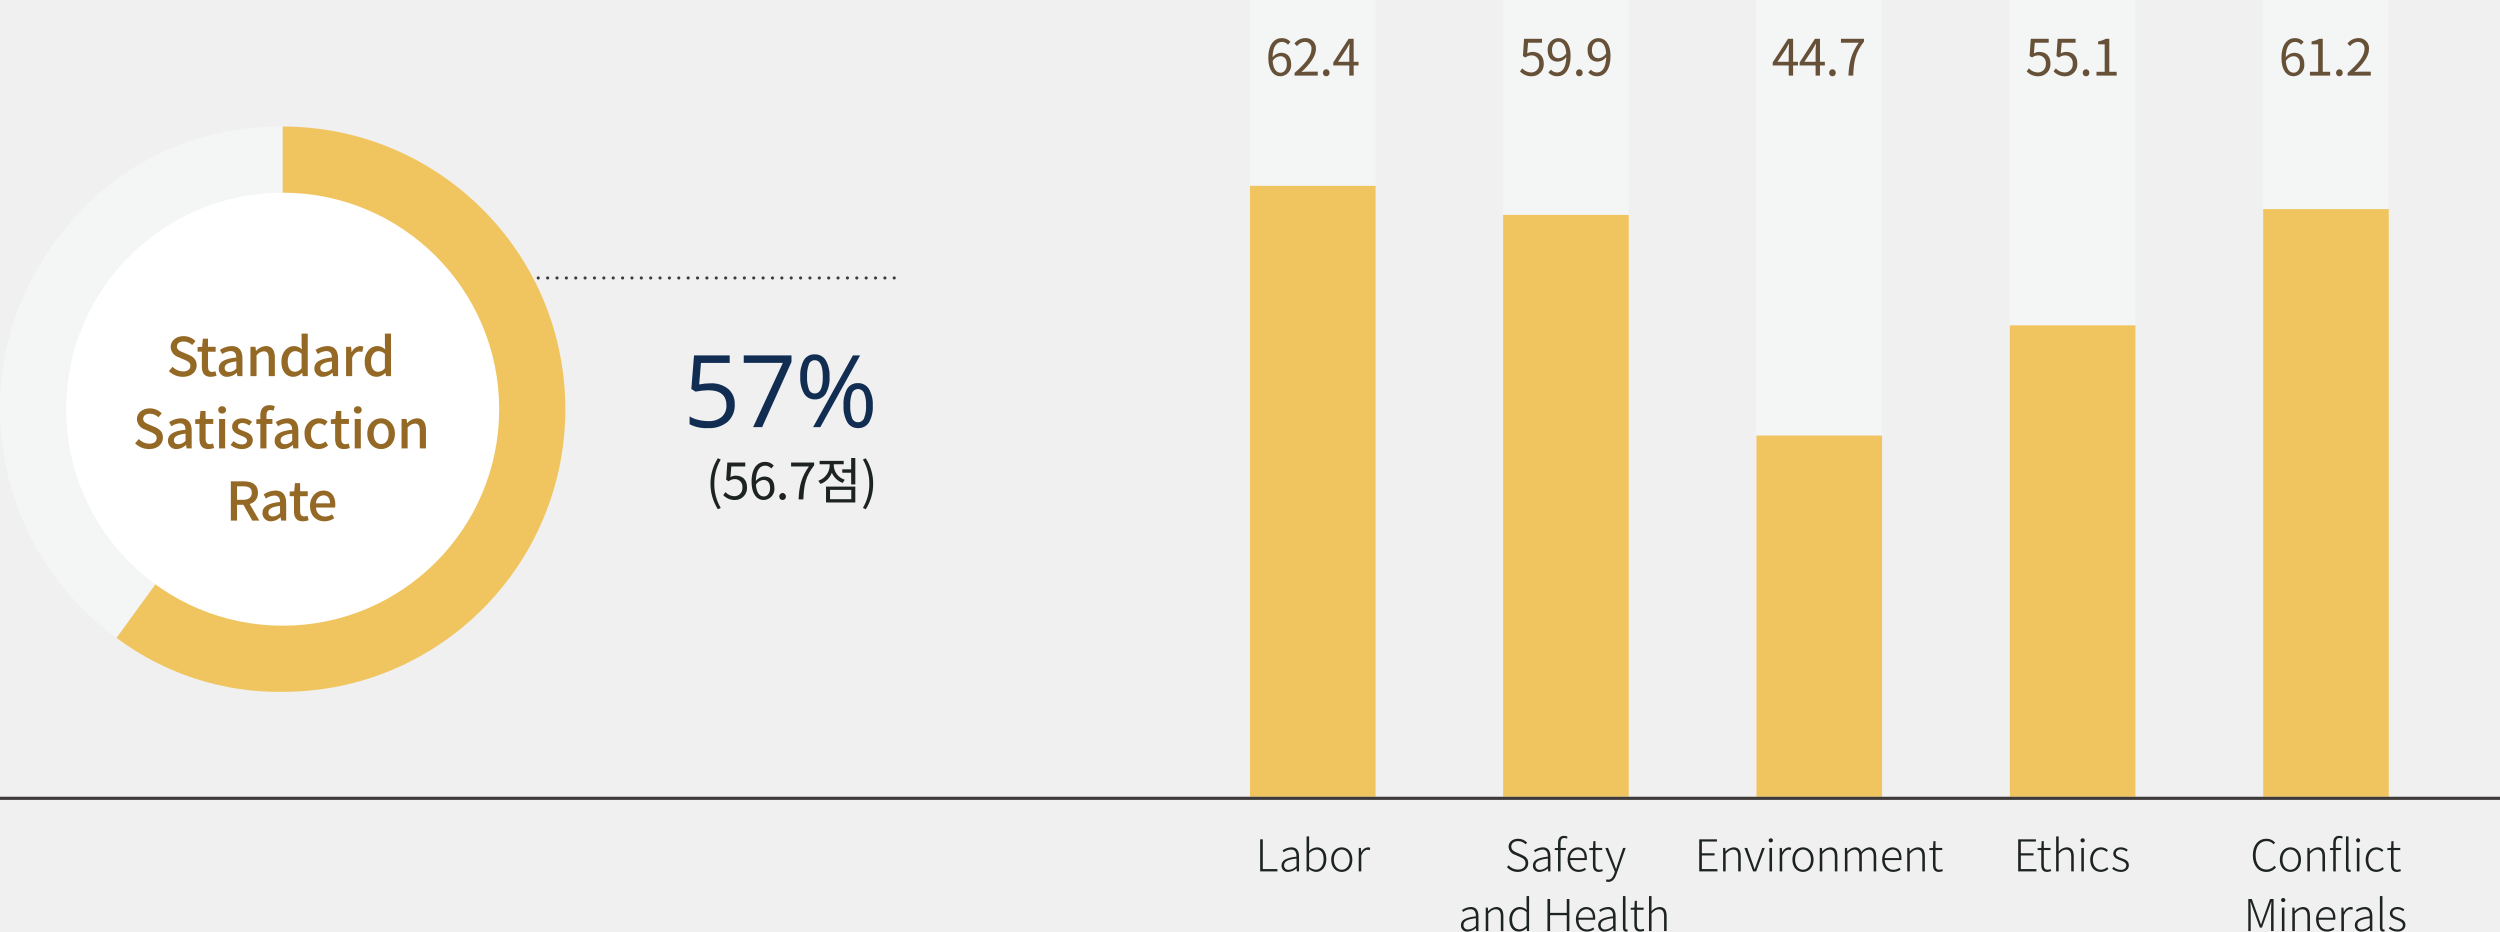
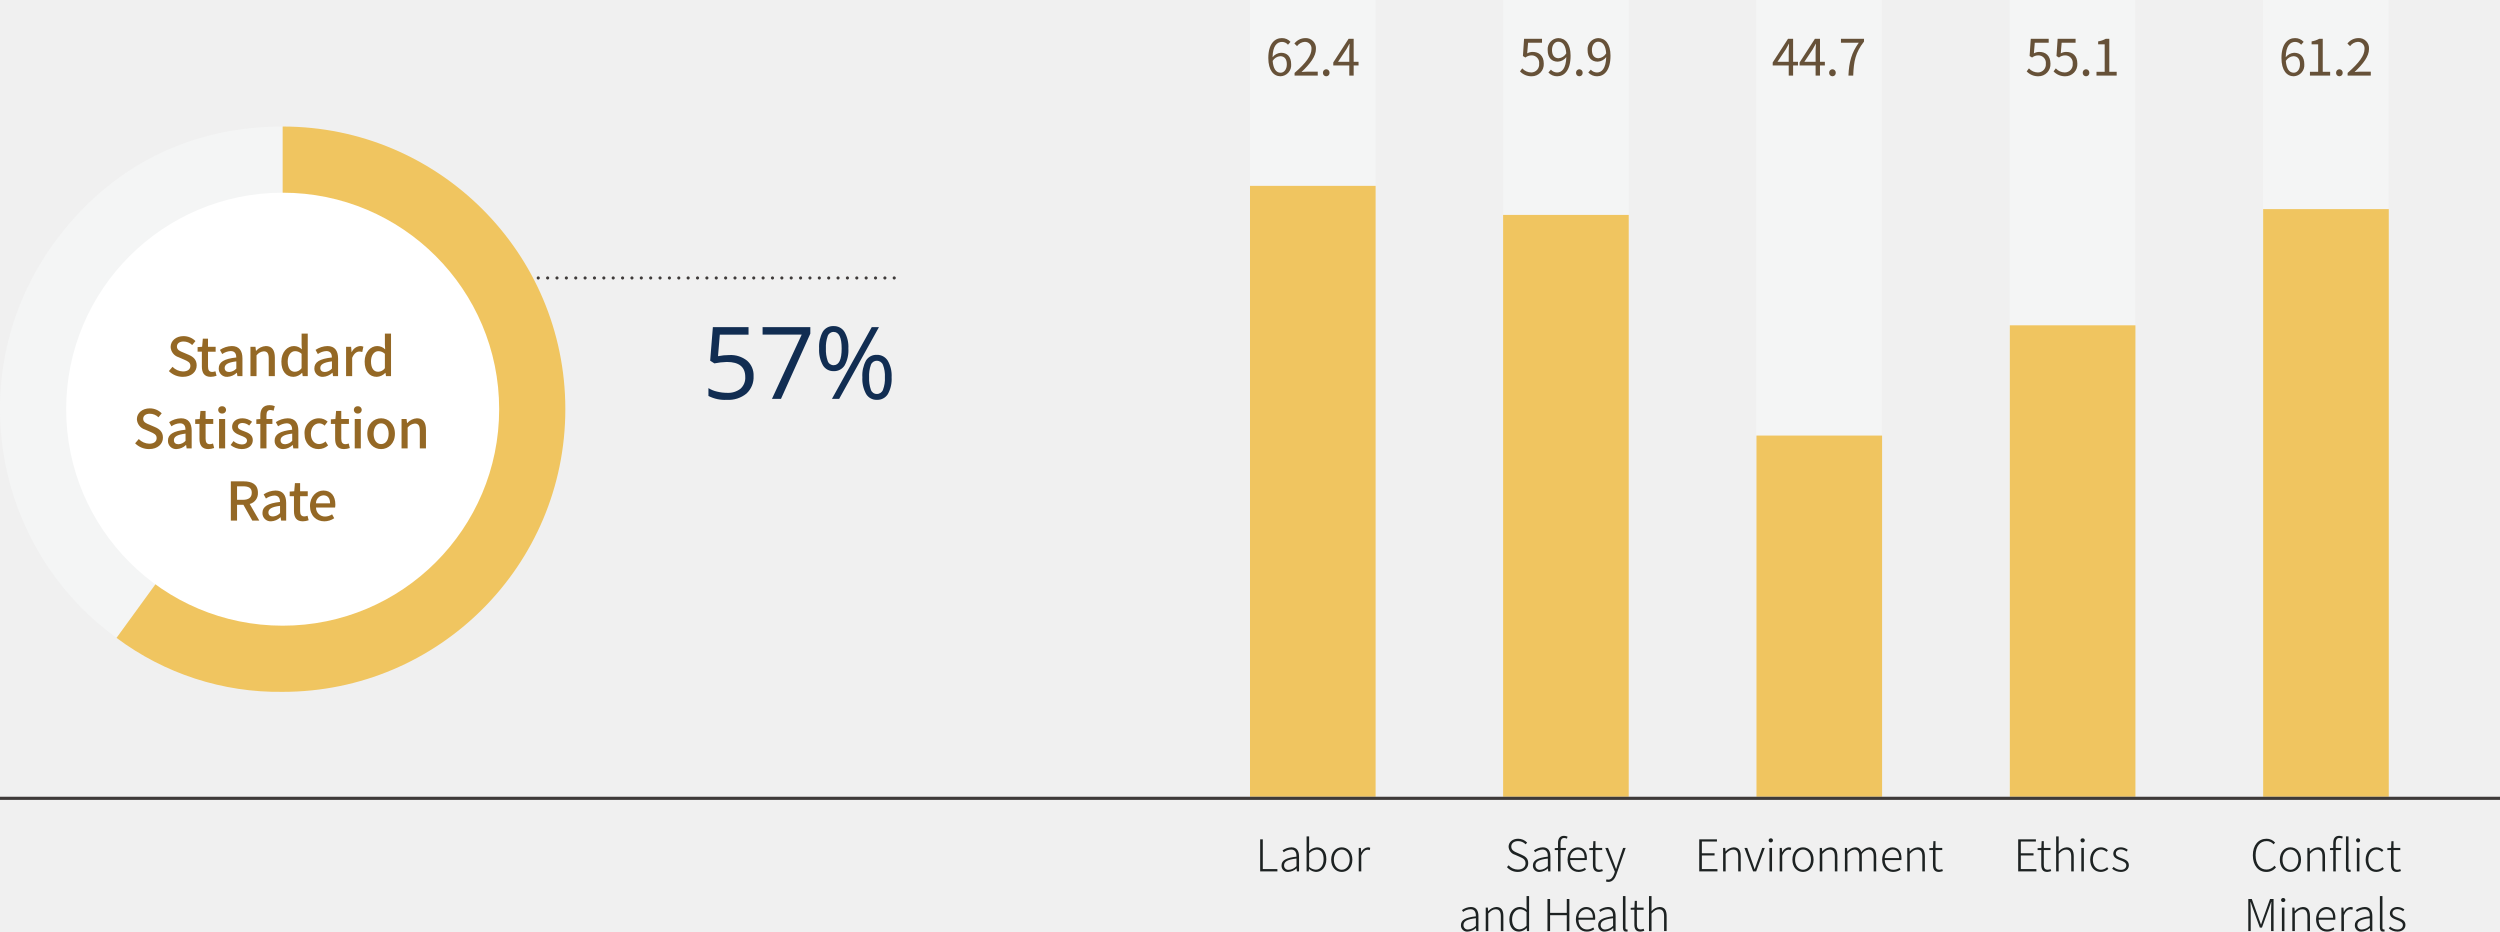
<svg xmlns="http://www.w3.org/2000/svg" id="구성_요소_134_1" data-name="구성 요소 134 – 1" width="796" height="296.626" viewBox="0 0 796 296.626">
  <defs>
    <style>
      .cls-1, .cls-2, .cls-9 {
        fill: none;
        stroke: #3e3a39;
      }

      .cls-1, .cls-2 {
        stroke-linecap: round;
        stroke-linejoin: round;
      }

      .cls-1 {
        stroke-dasharray: 0 2.983;
      }

      .cls-3 {
        fill: #f4f5f5;
      }

      .cls-4 {
        fill: #f0c560;
      }

      .cls-5 {
        fill: #fff;
      }

      .cls-10, .cls-6, .cls-8 {
        fill: #1d2222;
      }

      .cls-7 {
        fill: #665138;
      }

      .cls-8 {
        font-size: 14px;
        font-family: NotoSansKR-Light, Noto Sans KR;
        font-weight: 300;
      }

      .cls-10 {
        font-size: 17px;
        font-family: NotoSansKR-Medium, Noto Sans KR;
        font-weight: 500;
      }

      .cls-11, .cls-12 {
        fill: #112d52;
      }

      .cls-12 {
        font-size: 32px;
        font-family: OpenSans, Open Sans;
      }

      .cls-13 {
        fill: #946825;
      }
    </style>
  </defs>
  <line id="선_1071" data-name="선 1071" class="cls-1" x2="129.747" transform="translate(153.483 88.501)" />
  <path id="패스_28225" data-name="패스 28225" class="cls-2" d="M350.531,5680.371h0m-134.221,0h0" transform="translate(-65.81 -5591.87)" />
  <path id="패스_28226" data-name="패스 28226" class="cls-3" d="M155.813,5722.157l-52.9,72.811A90,90,0,0,1,83,5669.256c17.529-24.127,42.987-37.1,72.809-37.1Z" transform="translate(-65.81 -5591.87)" />
  <path id="패스_28227" data-name="패스 28227" class="cls-4" d="M155.813,5722.157v-90a90,90,0,0,1,0,180,86.228,86.228,0,0,1-52.9-17.189Z" transform="translate(-65.81 -5591.87)" />
  <path id="패스_28228" data-name="패스 28228" class="cls-5" d="M155.81,5791.09a68.933,68.933,0,1,0-68.931-68.934,68.933,68.933,0,0,0,68.931,68.934" transform="translate(-65.81 -5591.87)" />
  <path id="패스_28243" data-name="패스 28243" class="cls-6" d="M1.484,0h5.8V-.728H2.324V-5.054H6.37v-.714H2.324V-9.492h4.8v-.714H1.484Zm7.6,0H9.9V-5.586c.868-.9,1.484-1.344,2.352-1.344,1.148,0,1.638.714,1.638,2.268V0H14.7V-4.774c0-1.918-.714-2.884-2.268-2.884a3.67,3.67,0,0,0-2.548,1.33H9.856l-.1-1.134H9.086Zm9.562,0h.966l2.744-7.462h-.826L19.908-2.884c-.238.728-.5,1.484-.742,2.156H19.11c-.252-.672-.5-1.428-.742-2.156l-1.61-4.578h-.882Zm5.208,0h.812V-7.462h-.812Zm.42-9.212a.661.661,0,0,0,.686-.644.658.658,0,0,0-.686-.672.65.65,0,0,0-.686.672A.652.652,0,0,0,24.276-9.212ZM27.1,0h.812V-5.012c.546-1.386,1.344-1.876,2-1.876a1.578,1.578,0,0,1,.686.126l.168-.728a1.5,1.5,0,0,0-.756-.168A2.568,2.568,0,0,0,27.9-6.076h-.028l-.1-1.386H27.1Zm7.42.182C36.33.182,37.9-1.246,37.9-3.724S36.33-7.658,34.524-7.658,31.15-6.216,31.15-3.724,32.718.182,34.524.182Zm0-.7C33.068-.518,32-1.82,32-3.724s1.064-3.22,2.52-3.22,2.534,1.316,2.534,3.22S35.98-.518,34.524-.518ZM39.858,0h.812V-5.586c.868-.9,1.484-1.344,2.352-1.344,1.148,0,1.638.714,1.638,2.268V0h.812V-4.774c0-1.918-.714-2.884-2.268-2.884a3.67,3.67,0,0,0-2.548,1.33h-.028l-.1-1.134h-.672Zm8.008,0h.812V-5.586A3.148,3.148,0,0,1,50.834-6.93c1.106,0,1.61.714,1.61,2.268V0h.812V-5.586A3.148,3.148,0,0,1,55.412-6.93c1.092,0,1.61.714,1.61,2.268V0h.812V-4.774c0-1.918-.742-2.884-2.24-2.884a3.729,3.729,0,0,0-2.52,1.512,1.933,1.933,0,0,0-2.058-1.512,3.465,3.465,0,0,0-2.352,1.33h-.028l-.1-1.134h-.672ZM63.2.182a4.175,4.175,0,0,0,2.38-.728l-.308-.6A3.341,3.341,0,0,1,63.28-.5c-1.61,0-2.688-1.274-2.73-3.094h5.292a3.872,3.872,0,0,0,.042-.588c0-2.184-1.078-3.472-2.884-3.472-1.694,0-3.276,1.512-3.276,3.934C59.724-1.274,61.278.182,63.2.182ZM60.55-4.242a2.657,2.657,0,0,1,2.464-2.716c1.3,0,2.128.91,2.128,2.716ZM67.718,0h.812V-5.586c.868-.9,1.484-1.344,2.352-1.344,1.148,0,1.638.714,1.638,2.268V0h.812V-4.774c0-1.918-.714-2.884-2.268-2.884a3.67,3.67,0,0,0-2.548,1.33h-.028l-.1-1.134h-.672ZM77.826.182A4.222,4.222,0,0,0,79.072-.1l-.2-.63a2.61,2.61,0,0,1-.91.21c-.994,0-1.246-.616-1.246-1.554v-4.7h2.142v-.686H76.72V-9.618h-.686l-.1,2.156-1.19.07v.616h1.162v4.648C75.908-.742,76.356.182,77.826.182Z" transform="translate(539.551 277.444)" />
  <rect id="사각형_351" data-name="사각형 351" class="cls-3" width="40" height="253.684" transform="translate(559.182)" />
  <path id="패스_28237" data-name="패스 28237" class="cls-7" d="M1.84-4.4l2.672-4c.336-.576.656-1.152.944-1.728H5.52c-.032.608-.1,1.552-.1,2.128v3.6Zm6.528,0H6.816v-7.328H5.2L.32-4.192v.96h5.1V0H6.816V-3.232H8.368Zm2.032,0,2.672-4c.336-.576.656-1.152.944-1.728h.064c-.032.608-.1,1.552-.1,2.128v3.6Zm6.528,0H15.376v-7.328H13.76L8.88-4.192v.96h5.1V0h1.392V-3.232h1.552ZM19.344.208A1.057,1.057,0,0,0,20.4-.9a1.085,1.085,0,0,0-1.056-1.136A1.085,1.085,0,0,0,18.288-.9,1.057,1.057,0,0,0,19.344.208ZM24.432,0h1.52c.176-4.592.688-7.312,3.44-10.848v-.88H22.048v1.248h5.68C25.44-7.28,24.624-4.448,24.432,0Z" transform="translate(564.109 24.08)" />
  <path id="패스_28247" data-name="패스 28247" class="cls-4" d="M0,0H40V115H0Z" transform="translate(559.256 138.684)" />
  <path id="패스_28244" data-name="패스 28244" class="cls-6" d="M1.484,0h5.8V-.728H2.324V-5.054H6.37v-.714H2.324V-9.492h4.8v-.714H1.484Zm9.268.182A4.222,4.222,0,0,0,12-.1l-.2-.63a2.61,2.61,0,0,1-.91.21c-.994,0-1.246-.616-1.246-1.554v-4.7h2.142v-.686H9.646V-9.618H8.96l-.1,2.156-1.19.07v.616H8.834v4.648C8.834-.742,9.282.182,10.752.182ZM13.566,0h.812V-5.586c.868-.9,1.484-1.344,2.352-1.344,1.148,0,1.638.714,1.638,2.268V0h.812V-4.774c0-1.918-.714-2.884-2.268-2.884a3.635,3.635,0,0,0-2.548,1.344l.014-1.624V-11.13h-.812Zm8.022,0H22.4V-7.462h-.812Zm.42-9.212a.661.661,0,0,0,.686-.644.658.658,0,0,0-.686-.672.65.65,0,0,0-.686.672A.652.652,0,0,0,22.008-9.212ZM27.818.182A3.611,3.611,0,0,0,30.2-.784l-.392-.56a2.98,2.98,0,0,1-1.946.826c-1.568,0-2.6-1.3-2.6-3.206s1.134-3.22,2.618-3.22a2.45,2.45,0,0,1,1.708.756l.462-.56a3.156,3.156,0,0,0-2.184-.91c-1.848,0-3.458,1.442-3.458,3.934S25.872.182,27.818.182Zm6.342,0c1.652,0,2.562-.98,2.562-2.128,0-1.442-1.26-1.848-2.408-2.282-.868-.322-1.736-.63-1.736-1.456,0-.672.5-1.288,1.61-1.288a2.861,2.861,0,0,1,1.778.672l.42-.56a3.6,3.6,0,0,0-2.17-.8c-1.568,0-2.45.924-2.45,2.016C31.766-4.354,33-3.892,34.1-3.5c.868.308,1.806.714,1.806,1.6,0,.77-.574,1.414-1.708,1.414a3.418,3.418,0,0,1-2.352-.938l-.434.588A4.373,4.373,0,0,0,34.16.182Z" transform="translate(641.105 277.444)" />
  <rect id="사각형_353" data-name="사각형 353" class="cls-3" width="40" height="253.684" transform="translate(639.847)" />
  <path id="패스_28238" data-name="패스 28238" class="cls-7" d="M4.176.208a3.809,3.809,0,0,0,3.84-4.032c0-2.576-1.584-3.728-3.536-3.728a3.368,3.368,0,0,0-1.744.464l.288-3.392H7.456v-1.248H1.744L1.376-6.24l.784.48a3.191,3.191,0,0,1,1.952-.688A2.373,2.373,0,0,1,6.544-3.776a2.535,2.535,0,0,1-2.5,2.768,3.858,3.858,0,0,1-2.88-1.3l-.72.96A4.982,4.982,0,0,0,4.176.208Zm8.56,0a3.809,3.809,0,0,0,3.84-4.032c0-2.576-1.584-3.728-3.536-3.728a3.368,3.368,0,0,0-1.744.464l.288-3.392h4.432v-1.248H10.3L9.936-6.24l.784.48a3.191,3.191,0,0,1,1.952-.688A2.373,2.373,0,0,1,15.1-3.776a2.535,2.535,0,0,1-2.5,2.768,3.858,3.858,0,0,1-2.88-1.3l-.72.96A4.982,4.982,0,0,0,12.736.208Zm6.608,0A1.057,1.057,0,0,0,20.4-.9a1.085,1.085,0,0,0-1.056-1.136A1.085,1.085,0,0,0,18.288-.9,1.057,1.057,0,0,0,19.344.208ZM22.672,0H29.1V-1.216H26.752V-11.728h-1.12A7.431,7.431,0,0,1,23.2-10.9v.928h2.08v8.752H22.672Z" transform="translate(644.851 24.08)" />
  <rect id="사각형_354" data-name="사각형 354" class="cls-4" width="40" height="150.105" transform="translate(639.922 103.579)" />
  <path id="패스_28229" data-name="패스 28229" class="cls-6" d="M783.114,5864.2c0-3.263,1.807-5.281,4.4-5.281a3.535,3.535,0,0,1,2.69,1.233l-.477.546a2.869,2.869,0,0,0-2.213-1.022c-2.157,0-3.516,1.737-3.516,4.5,0,2.788,1.331,4.567,3.474,4.567a3.265,3.265,0,0,0,2.536-1.233l.476.532a3.826,3.826,0,0,1-3.054,1.457C784.907,5869.5,783.114,5867.465,783.114,5864.2Zm8.59,1.387c0-2.493,1.569-3.936,3.376-3.936s3.376,1.443,3.376,3.936-1.569,3.908-3.376,3.908S791.7,5868.067,791.7,5865.588Zm5.911,0c0-1.9-1.078-3.222-2.535-3.222s-2.521,1.317-2.521,3.222,1.064,3.208,2.521,3.208S797.615,5867.493,797.615,5865.588Zm2.86-3.74h.673l.1,1.135h.028a3.671,3.671,0,0,1,2.549-1.331c1.555,0,2.269.966,2.269,2.886v4.776h-.812v-4.664c0-1.555-.49-2.27-1.639-2.27-.868,0-1.485.449-2.353,1.345v5.589h-.813Zm8.239-1.569c0-1.485.659-2.283,1.919-2.283a2.843,2.843,0,0,1,1.121.252l-.2.644a2.129,2.129,0,0,0-.882-.21c-.8,0-1.149.589-1.149,1.639v1.527h1.7v.686h-1.7v6.78h-.813v-6.78h-1.036v-.616l1.036-.07Zm5.589,9.133a1.617,1.617,0,0,1-.532.084c-.672,0-1.008-.42-1.008-1.288v-10.03h.812v10.114c0,.35.154.5.336.5a1.365,1.365,0,0,0,.28-.028Zm1.663-9.959a.652.652,0,0,1,.687-.673.659.659,0,1,1-.687.673Zm.266,2.4h.813v7.466h-.813Zm2.8,3.74c0-2.493,1.611-3.936,3.46-3.936a3.157,3.157,0,0,1,2.185.91l-.462.561a2.453,2.453,0,0,0-1.709-.757c-1.485,0-2.619,1.317-2.619,3.222s1.036,3.208,2.6,3.208a2.98,2.98,0,0,0,1.947-.827l.392.561a3.613,3.613,0,0,1-2.381.966C820.5,5869.5,819.032,5868.067,819.032,5865.588Zm8.069,1.6v-4.651h-1.163v-.616l1.191-.07.1-2.157h.686v2.157h2.143v.686h-2.143v4.707c0,.938.252,1.555,1.247,1.555a2.6,2.6,0,0,0,.91-.21l.2.63a4.214,4.214,0,0,1-1.246.28C827.549,5869.5,827.1,5868.572,827.1,5867.185Z" transform="translate(-65.81 -5591.87)" />
  <path id="패스_28245" data-name="패스 28245" class="cls-6" d="M1.484,0h.77V-6.468c0-.84-.056-1.96-.1-2.814h.056L3.01-7,5.166-1.092h.672L7.98-7l.8-2.282h.056c-.042.854-.1,1.974-.1,2.814V0h.8V-10.206H8.414L6.314-4.34c-.252.742-.49,1.5-.756,2.24H5.5L4.7-4.34,2.6-10.206H1.484Zm10.7,0h.812V-7.462H12.18Zm.42-9.212a.661.661,0,0,0,.686-.644.658.658,0,0,0-.686-.672.65.65,0,0,0-.686.672A.652.652,0,0,0,12.6-9.212ZM15.5,0h.812V-5.586c.868-.9,1.484-1.344,2.352-1.344,1.148,0,1.638.714,1.638,2.268V0h.812V-4.774c0-1.918-.714-2.884-2.268-2.884A3.67,3.67,0,0,0,16.3-6.328h-.028l-.1-1.134H15.5ZM26.53.182a4.175,4.175,0,0,0,2.38-.728l-.308-.6A3.341,3.341,0,0,1,26.614-.5C25-.5,23.926-1.778,23.884-3.6h5.292a3.872,3.872,0,0,0,.042-.588c0-2.184-1.078-3.472-2.884-3.472-1.694,0-3.276,1.512-3.276,3.934C23.058-1.274,24.612.182,26.53.182ZM23.884-4.242a2.657,2.657,0,0,1,2.464-2.716c1.3,0,2.128.91,2.128,2.716ZM31.122,0h.812V-5.012c.546-1.386,1.344-1.876,2-1.876a1.578,1.578,0,0,1,.686.126l.168-.728a1.5,1.5,0,0,0-.756-.168A2.568,2.568,0,0,0,31.92-6.076h-.028l-.1-1.386h-.672Zm6.454.182a4.3,4.3,0,0,0,2.6-1.134h.028L40.292,0h.686V-4.732c0-1.652-.63-2.926-2.408-2.926a5.175,5.175,0,0,0-2.828.98l.364.588a4.035,4.035,0,0,1,2.352-.854c1.414,0,1.736,1.148,1.708,2.254-3.29.378-4.76,1.162-4.76,2.814A1.969,1.969,0,0,0,37.576.182ZM37.744-.5a1.346,1.346,0,0,1-1.526-1.414c0-1.148,1.008-1.834,3.948-2.17v2.422A3.677,3.677,0,0,1,37.744-.5ZM44.38.182A1.645,1.645,0,0,0,44.926.1L44.8-.546a1.252,1.252,0,0,1-.266.028c-.2,0-.336-.154-.336-.5V-11.13h-.812V-1.106C43.386-.238,43.708.182,44.38.182Zm4.578,0c1.652,0,2.562-.98,2.562-2.128,0-1.442-1.26-1.848-2.408-2.282-.868-.322-1.736-.63-1.736-1.456,0-.672.5-1.288,1.61-1.288a2.861,2.861,0,0,1,1.778.672l.42-.56a3.6,3.6,0,0,0-2.17-.8c-1.568,0-2.45.924-2.45,2.016,0,1.288,1.232,1.75,2.338,2.142.868.308,1.806.714,1.806,1.6,0,.77-.574,1.414-1.708,1.414a3.418,3.418,0,0,1-2.352-.938l-.434.588A4.372,4.372,0,0,0,48.958.182Z" transform="translate(714.372 296.444)" />
  <rect id="사각형_355" data-name="사각형 355" class="cls-3" width="40" height="253.684" transform="translate(720.513)" />
  <path id="패스_28239" data-name="패스 28239" class="cls-7" d="M4.816-.928c-1.472,0-2.352-1.328-2.528-3.76a3.057,3.057,0,0,1,2.4-1.5C6.112-6.192,6.8-5.184,6.8-3.6,6.8-2,5.936-.928,4.816-.928Zm3.152-9.824a3.6,3.6,0,0,0-2.736-1.2C2.96-11.952.9-10.192.9-5.6.9-1.728,2.56.208,4.816.208A3.522,3.522,0,0,0,8.176-3.6c0-2.448-1.264-3.68-3.248-3.68A3.648,3.648,0,0,0,2.256-5.856C2.32-9.5,3.68-10.736,5.28-10.736a2.48,2.48,0,0,1,1.888.9ZM9.968,0H16.4V-1.216H14.048V-11.728h-1.12A7.431,7.431,0,0,1,10.5-10.9v.928h2.08v8.752H9.968Zm9.376.208A1.057,1.057,0,0,0,20.4-.9a1.085,1.085,0,0,0-1.056-1.136A1.085,1.085,0,0,0,18.288-.9,1.057,1.057,0,0,0,19.344.208ZM21.968,0h7.376V-1.264H26.1c-.592,0-1.312.064-1.92.112,2.752-2.608,4.592-4.992,4.592-7.328a3.218,3.218,0,0,0-3.408-3.472A4.486,4.486,0,0,0,21.9-10.224l.848.832a3.284,3.284,0,0,1,2.432-1.36,2.062,2.062,0,0,1,2.16,2.32c0,2.016-1.7,4.352-5.376,7.568Z" transform="translate(725.517 24.08)" />
  <rect id="사각형_356" data-name="사각형 356" class="cls-4" width="40" height="187.106" transform="translate(720.588 66.578)" />
  <path id="패스_28242" data-name="패스 28242" class="cls-6" d="M4.186.182c2,0,3.3-1.2,3.3-2.772s-.98-2.2-2.142-2.716L3.822-5.978C3.08-6.3,2.086-6.734,2.086-7.9c0-1.05.868-1.736,2.17-1.736A3.275,3.275,0,0,1,6.664-8.61l.476-.546a3.9,3.9,0,0,0-2.884-1.232c-1.736,0-3.024,1.05-3.024,2.562A2.831,2.831,0,0,0,3.3-5.278l1.526.672c1.008.448,1.806.84,1.806,2.072,0,1.162-.938,1.96-2.45,1.96A3.93,3.93,0,0,1,1.232-1.932l-.518.588A4.542,4.542,0,0,0,4.186.182Zm6.958,0a4.3,4.3,0,0,0,2.6-1.134h.028L13.86,0h.686V-4.732c0-1.652-.63-2.926-2.408-2.926a5.175,5.175,0,0,0-2.828.98l.364.588a4.035,4.035,0,0,1,2.352-.854c1.414,0,1.736,1.148,1.708,2.254-3.29.378-4.76,1.162-4.76,2.814A1.969,1.969,0,0,0,11.144.182ZM11.312-.5A1.346,1.346,0,0,1,9.786-1.918c0-1.148,1.008-1.834,3.948-2.17v2.422A3.677,3.677,0,0,1,11.312-.5ZM20.006-11.06a2.838,2.838,0,0,0-1.12-.252c-1.26,0-1.918.8-1.918,2.282v1.568l-1.036.07v.616h1.036V0h.812V-6.776h1.694v-.686H17.78V-8.988c0-1.05.35-1.638,1.148-1.638a2.132,2.132,0,0,1,.882.21ZM23.478.182a4.175,4.175,0,0,0,2.38-.728l-.308-.6A3.341,3.341,0,0,1,23.562-.5c-1.61,0-2.688-1.274-2.73-3.094h5.292a3.872,3.872,0,0,0,.042-.588c0-2.184-1.078-3.472-2.884-3.472-1.694,0-3.276,1.512-3.276,3.934C20.006-1.274,21.56.182,23.478.182ZM20.832-4.242A2.657,2.657,0,0,1,23.3-6.958c1.3,0,2.128.91,2.128,2.716ZM30,.182A4.222,4.222,0,0,0,31.248-.1l-.2-.63a2.61,2.61,0,0,1-.91.21c-.994,0-1.246-.616-1.246-1.554v-4.7h2.142v-.686H28.9V-9.618H28.21l-.1,2.156-1.19.07v.616h1.162v4.648C28.084-.742,28.532.182,30,.182ZM33.026,3.36c1.372,0,2.128-1.2,2.576-2.492l2.912-8.33h-.826L36.162-2.9c-.21.644-.448,1.428-.672,2.1h-.07c-.266-.672-.546-1.456-.784-2.1L32.9-7.462h-.882L35.07.112l-.2.63c-.364,1.078-.966,1.89-1.862,1.89a1.921,1.921,0,0,1-.6-.112l-.182.686A1.978,1.978,0,0,0,33.026,3.36Z" transform="translate(479.103 277.444)" />
  <text id="_" data-name=" " class="cls-8" transform="translate(521.858 277.444)">
    <tspan x="0" y="0"> </tspan>
  </text>
  <path id="패스_28241" data-name="패스 28241" class="cls-6" d="M3.052.182a4.3,4.3,0,0,0,2.6-1.134h.028L5.768,0h.686V-4.732c0-1.652-.63-2.926-2.408-2.926a5.175,5.175,0,0,0-2.828.98l.364.588a4.035,4.035,0,0,1,2.352-.854C5.348-6.944,5.67-5.8,5.642-4.69,2.352-4.312.882-3.528.882-1.876A1.969,1.969,0,0,0,3.052.182ZM3.22-.5A1.346,1.346,0,0,1,1.694-1.918c0-1.148,1.008-1.834,3.948-2.17v2.422A3.677,3.677,0,0,1,3.22-.5ZM8.778,0H9.59V-5.586c.868-.9,1.484-1.344,2.352-1.344,1.148,0,1.638.714,1.638,2.268V0h.812V-4.774c0-1.918-.714-2.884-2.268-2.884a3.67,3.67,0,0,0-2.548,1.33H9.548l-.1-1.134H8.778ZM19.39.182a3.459,3.459,0,0,0,2.394-1.12h.028l.1.938h.672V-11.13H21.77v3.038l.056,1.344a3.351,3.351,0,0,0-2.226-.91c-1.764,0-3.3,1.526-3.3,3.934C16.3-1.218,17.514.182,19.39.182Zm.14-.714c-1.512,0-2.366-1.26-2.366-3.192,0-1.834,1.092-3.22,2.52-3.22a3.012,3.012,0,0,1,2.086.924v4.312A3.124,3.124,0,0,1,19.53-.532Zm8.9.532h.84V-5.054H34.58V0h.826V-10.206H34.58v4.424H29.274v-4.424h-.84ZM40.95.182a4.175,4.175,0,0,0,2.38-.728l-.308-.6A3.341,3.341,0,0,1,41.034-.5c-1.61,0-2.688-1.274-2.73-3.094H43.6a3.872,3.872,0,0,0,.042-.588c0-2.184-1.078-3.472-2.884-3.472-1.694,0-3.276,1.512-3.276,3.934C37.478-1.274,39.032.182,40.95.182ZM38.3-4.242a2.657,2.657,0,0,1,2.464-2.716c1.3,0,2.128.91,2.128,2.716ZM46.732.182a4.3,4.3,0,0,0,2.6-1.134h.028L49.448,0h.686V-4.732c0-1.652-.63-2.926-2.408-2.926a5.175,5.175,0,0,0-2.828.98l.364.588a4.035,4.035,0,0,1,2.352-.854c1.414,0,1.736,1.148,1.708,2.254-3.29.378-4.76,1.162-4.76,2.814A1.969,1.969,0,0,0,46.732.182ZM46.9-.5a1.346,1.346,0,0,1-1.526-1.414c0-1.148,1.008-1.834,3.948-2.17v2.422A3.677,3.677,0,0,1,46.9-.5Zm6.552.686A1.645,1.645,0,0,0,54,.1l-.126-.644a1.252,1.252,0,0,1-.266.028c-.2,0-.336-.154-.336-.5V-11.13h-.812V-1.106C52.458-.238,52.78.182,53.452.182Zm4.564,0A4.222,4.222,0,0,0,59.262-.1l-.2-.63a2.61,2.61,0,0,1-.91.21c-.994,0-1.246-.616-1.246-1.554v-4.7h2.142v-.686H56.91V-9.618h-.686l-.1,2.156-1.19.07v.616H56.1v4.648C56.1-.742,56.546.182,58.016.182ZM60.76,0h.812V-5.586c.868-.9,1.484-1.344,2.352-1.344,1.148,0,1.638.714,1.638,2.268V0h.812V-4.774c0-1.918-.714-2.884-2.268-2.884a3.635,3.635,0,0,0-2.548,1.344l.014-1.624V-11.13H60.76Z" transform="translate(464.279 296.444)" />
  <rect id="사각형_357" data-name="사각형 357" class="cls-3" width="40" height="253.684" transform="translate(478.591)" />
  <path id="패스_28236" data-name="패스 28236" class="cls-7" d="M4.176.208a3.809,3.809,0,0,0,3.84-4.032c0-2.576-1.584-3.728-3.536-3.728a3.368,3.368,0,0,0-1.744.464l.288-3.392H7.456v-1.248H1.744L1.376-6.24l.784.48a3.191,3.191,0,0,1,1.952-.688A2.373,2.373,0,0,1,6.544-3.776a2.535,2.535,0,0,1-2.5,2.768,3.858,3.858,0,0,1-2.88-1.3l-.72.96A4.982,4.982,0,0,0,4.176.208Zm8.56-5.744c-1.392,0-2.1-1.024-2.1-2.608,0-1.6.864-2.656,1.984-2.656,1.5,0,2.4,1.28,2.56,3.7A3.1,3.1,0,0,1,12.736-5.536ZM9.488-.992A3.732,3.732,0,0,0,12.3.208c2.208,0,4.256-1.824,4.256-6.576,0-3.728-1.68-5.584-3.936-5.584a3.522,3.522,0,0,0-3.36,3.808c0,2.432,1.28,3.7,3.232,3.7A3.616,3.616,0,0,0,15.2-5.9c-.112,3.648-1.424,4.9-2.944,4.9a2.647,2.647,0,0,1-1.968-.9Zm9.856,1.2A1.057,1.057,0,0,0,20.4-.9a1.085,1.085,0,0,0-1.056-1.136A1.085,1.085,0,0,0,18.288-.9,1.057,1.057,0,0,0,19.344.208Zm6.1-5.744c-1.392,0-2.1-1.024-2.1-2.608,0-1.6.864-2.656,1.984-2.656,1.5,0,2.4,1.28,2.56,3.7A3.1,3.1,0,0,1,25.44-5.536ZM22.192-.992a3.732,3.732,0,0,0,2.816,1.2c2.208,0,4.256-1.824,4.256-6.576,0-3.728-1.68-5.584-3.936-5.584a3.522,3.522,0,0,0-3.36,3.808c0,2.432,1.28,3.7,3.232,3.7A3.616,3.616,0,0,0,27.9-5.9c-.112,3.648-1.424,4.9-2.944,4.9a2.647,2.647,0,0,1-1.968-.9Z" transform="translate(483.52 24.08)" />
  <path id="패스_28246" data-name="패스 28246" class="cls-4" d="M0,0H40V185.256H0Z" transform="translate(478.591 68.428)" />
  <path id="패스_28240" data-name="패스 28240" class="cls-6" d="M1.484,0H6.972V-.728H2.324v-9.478h-.84Zm8.974.182a4.3,4.3,0,0,0,2.6-1.134h.028L13.174,0h.686V-4.732c0-1.652-.63-2.926-2.408-2.926a5.175,5.175,0,0,0-2.828.98l.364.588a4.035,4.035,0,0,1,2.352-.854c1.414,0,1.736,1.148,1.708,2.254-3.29.378-4.76,1.162-4.76,2.814A1.969,1.969,0,0,0,10.458.182ZM10.626-.5A1.346,1.346,0,0,1,9.1-1.918c0-1.148,1.008-1.834,3.948-2.17v2.422A3.677,3.677,0,0,1,10.626-.5Zm8.638.686c1.75,0,3.29-1.484,3.29-4.032,0-2.3-1.008-3.808-3-3.808a4.127,4.127,0,0,0-2.52,1.148l.042-1.428V-11.13h-.812V0h.658l.1-.756h.028A3.689,3.689,0,0,0,19.264.182Zm-.07-.714a3.365,3.365,0,0,1-2.114-.91V-5.754A3.677,3.677,0,0,1,19.4-6.944c1.666,0,2.282,1.3,2.282,3.094C21.686-1.848,20.65-.532,19.194-.532Zm8.274.714c1.806,0,3.374-1.428,3.374-3.906s-1.568-3.934-3.374-3.934-3.374,1.442-3.374,3.934S25.662.182,27.468.182Zm0-.7c-1.456,0-2.52-1.3-2.52-3.206s1.064-3.22,2.52-3.22S30-5.628,30-3.724,28.924-.518,27.468-.518Zm5.4.518h.812V-5.012c.546-1.386,1.344-1.876,2-1.876a1.578,1.578,0,0,1,.686.126l.168-.728a1.5,1.5,0,0,0-.756-.168A2.568,2.568,0,0,0,33.67-6.076h-.028l-.1-1.386h-.672Z" transform="translate(399.752 277.444)" />
  <rect id="사각형_359" data-name="사각형 359" class="cls-3" width="40" height="253.684" transform="translate(398)" />
  <path id="패스_28235" data-name="패스 28235" class="cls-7" d="M4.816-.928c-1.472,0-2.352-1.328-2.528-3.76a3.057,3.057,0,0,1,2.4-1.5C6.112-6.192,6.8-5.184,6.8-3.6,6.8-2,5.936-.928,4.816-.928Zm3.152-9.824a3.6,3.6,0,0,0-2.736-1.2C2.96-11.952.9-10.192.9-5.6.9-1.728,2.56.208,4.816.208A3.522,3.522,0,0,0,8.176-3.6c0-2.448-1.264-3.68-3.248-3.68A3.648,3.648,0,0,0,2.256-5.856C2.32-9.5,3.68-10.736,5.28-10.736a2.48,2.48,0,0,1,1.888.9ZM9.264,0H16.64V-1.264H13.392c-.592,0-1.312.064-1.92.112,2.752-2.608,4.592-4.992,4.592-7.328a3.218,3.218,0,0,0-3.408-3.472A4.486,4.486,0,0,0,9.2-10.224l.848.832a3.284,3.284,0,0,1,2.432-1.36,2.062,2.062,0,0,1,2.16,2.32c0,2.016-1.7,4.352-5.376,7.568Zm10.08.208A1.057,1.057,0,0,0,20.4-.9a1.085,1.085,0,0,0-1.056-1.136A1.085,1.085,0,0,0,18.288-.9,1.057,1.057,0,0,0,19.344.208ZM23.1-4.4l2.672-4c.336-.576.656-1.152.944-1.728h.064c-.032.608-.1,1.552-.1,2.128v3.6Zm6.528,0H28.08v-7.328H26.464l-4.88,7.536v.96h5.1V0H28.08V-3.232h1.552Z" transform="translate(402.929 24.08)" />
  <rect id="사각형_360" data-name="사각형 360" class="cls-4" width="40" height="194.506" transform="translate(398 59.178)" />
  <line id="선_1072" data-name="선 1072" class="cls-9" x2="796" transform="translate(0 254.184)" />
  <text id="_2" data-name=" " class="cls-10" transform="translate(213.069 136)">
    <tspan x="0" y="0"> </tspan>
  </text>
-   <path id="패스_28234" data-name="패스 28234" class="cls-11" d="M8.7-13.953a8.4,8.4,0,0,1,5.68,1.789,6.136,6.136,0,0,1,2.07,4.9A7.074,7.074,0,0,1,14.2-1.7,9.018,9.018,0,0,1,7.969.313,11.459,11.459,0,0,1,2.078-.922v-2.5A8.952,8.952,0,0,0,4.8-2.32a13.417,13.417,0,0,0,3.2.4,6.4,6.4,0,0,0,4.273-1.3A4.652,4.652,0,0,0,13.8-6.969q0-4.781-5.859-4.781a23.329,23.329,0,0,0-3.969.453l-1.344-.859.859-10.687H14.844v2.391H5.7l-.578,6.859A18.206,18.206,0,0,1,8.7-13.953ZM22.3,0l9.469-20.453H19.318v-2.391h15.2v2.078L25.177,0ZM39.479-16.031a10.476,10.476,0,0,0,.578,3.984,1.946,1.946,0,0,0,1.875,1.328q2.562,0,2.563-5.312,0-5.281-2.562-5.281A1.945,1.945,0,0,0,40.057-20,10.349,10.349,0,0,0,39.479-16.031Zm7.156,0a9.874,9.874,0,0,1-1.2,5.383,3.931,3.931,0,0,1-3.508,1.82,3.836,3.836,0,0,1-3.4-1.859,9.8,9.8,0,0,1-1.211-5.344,9.924,9.924,0,0,1,1.164-5.344,3.841,3.841,0,0,1,3.445-1.8,3.922,3.922,0,0,1,3.484,1.859A9.616,9.616,0,0,1,46.635-16.031Zm6.594,9.156a10.467,10.467,0,0,0,.578,3.992A1.955,1.955,0,0,0,55.7-1.562a2.042,2.042,0,0,0,1.938-1.3,9.737,9.737,0,0,0,.625-4.008,9.521,9.521,0,0,0-.625-3.961A2.043,2.043,0,0,0,55.7-12.125a1.954,1.954,0,0,0-1.891,1.289A10.215,10.215,0,0,0,53.229-6.875Zm7.172,0a9.838,9.838,0,0,1-1.2,5.367A3.931,3.931,0,0,1,55.7.313a3.826,3.826,0,0,1-3.414-1.859,9.872,9.872,0,0,1-1.2-5.328,9.924,9.924,0,0,1,1.164-5.344,3.841,3.841,0,0,1,3.445-1.8,3.95,3.95,0,0,1,3.461,1.836A9.451,9.451,0,0,1,60.4-6.875ZM56.37-22.844,43.7,0H41.4L54.073-22.844Z" transform="translate(217.49 136)" />
+   <path id="패스_28234" data-name="패스 28234" class="cls-11" d="M8.7-13.953a8.4,8.4,0,0,1,5.68,1.789,6.136,6.136,0,0,1,2.07,4.9A7.074,7.074,0,0,1,14.2-1.7,9.018,9.018,0,0,1,7.969.313,11.459,11.459,0,0,1,2.078-.922v-2.5A8.952,8.952,0,0,0,4.8-2.32a13.417,13.417,0,0,0,3.2.4,6.4,6.4,0,0,0,4.273-1.3A4.652,4.652,0,0,0,13.8-6.969q0-4.781-5.859-4.781a23.329,23.329,0,0,0-3.969.453l-1.344-.859.859-10.687H14.844v2.391H5.7l-.578,6.859A18.206,18.206,0,0,1,8.7-13.953ZM22.3,0l9.469-20.453H19.318v-2.391h15.2v2.078L25.177,0ZM39.479-16.031a10.476,10.476,0,0,0,.578,3.984,1.946,1.946,0,0,0,1.875,1.328q2.562,0,2.563-5.312,0-5.281-2.562-5.281A1.945,1.945,0,0,0,40.057-20,10.349,10.349,0,0,0,39.479-16.031Zm7.156,0a9.874,9.874,0,0,1-1.2,5.383,3.931,3.931,0,0,1-3.508,1.82,3.836,3.836,0,0,1-3.4-1.859,9.8,9.8,0,0,1-1.211-5.344,9.924,9.924,0,0,1,1.164-5.344,3.841,3.841,0,0,1,3.445-1.8,3.922,3.922,0,0,1,3.484,1.859A9.616,9.616,0,0,1,46.635-16.031Zm6.594,9.156a10.467,10.467,0,0,0,.578,3.992A1.955,1.955,0,0,0,55.7-1.562a2.042,2.042,0,0,0,1.938-1.3,9.737,9.737,0,0,0,.625-4.008,9.521,9.521,0,0,0-.625-3.961A2.043,2.043,0,0,0,55.7-12.125a1.954,1.954,0,0,0-1.891,1.289A10.215,10.215,0,0,0,53.229-6.875Zm7.172,0a9.838,9.838,0,0,1-1.2,5.367A3.931,3.931,0,0,1,55.7.313a3.826,3.826,0,0,1-3.414-1.859,9.872,9.872,0,0,1-1.2-5.328,9.924,9.924,0,0,1,1.164-5.344,3.841,3.841,0,0,1,3.445-1.8,3.95,3.95,0,0,1,3.461,1.836A9.451,9.451,0,0,1,60.4-6.875ZM56.37-22.844,43.7,0H41.4L54.073-22.844Z" transform="translate(223.49 127)" />
  <text id="_3" data-name=" " class="cls-12" transform="translate(279.474 136)">
    <tspan x="0" y="0"> </tspan>
  </text>
-   <path id="패스_28233" data-name="패스 28233" class="cls-6" d="M3.824,3.152l.912-.432a14.749,14.749,0,0,1-2.048-7.7,14.79,14.79,0,0,1,2.048-7.7l-.912-.416A14.943,14.943,0,0,0,1.472-4.976,15,15,0,0,0,3.824,3.152ZM9.264.208A3.809,3.809,0,0,0,13.1-3.824c0-2.576-1.584-3.728-3.536-3.728a3.368,3.368,0,0,0-1.744.464l.288-3.392h4.432v-1.248H6.832L6.464-6.24l.784.48A3.191,3.191,0,0,1,9.2-6.448a2.373,2.373,0,0,1,2.432,2.672,2.535,2.535,0,0,1-2.5,2.768,3.858,3.858,0,0,1-2.88-1.3l-.72.96A4.982,4.982,0,0,0,9.264.208Zm9.2-1.136c-1.472,0-2.352-1.328-2.528-3.76a3.057,3.057,0,0,1,2.4-1.5c1.424,0,2.112,1.008,2.112,2.592C20.448-2,19.584-.928,18.464-.928Zm3.152-9.824a3.6,3.6,0,0,0-2.736-1.2c-2.272,0-4.336,1.76-4.336,6.352,0,3.872,1.664,5.808,3.92,5.808A3.522,3.522,0,0,0,21.824-3.6c0-2.448-1.264-3.68-3.248-3.68A3.648,3.648,0,0,0,15.9-5.856c.064-3.648,1.424-4.88,3.024-4.88a2.48,2.48,0,0,1,1.888.9ZM24.432.208A1.057,1.057,0,0,0,25.488-.9a1.085,1.085,0,0,0-1.056-1.136A1.085,1.085,0,0,0,23.376-.9,1.057,1.057,0,0,0,24.432.208ZM29.52,0h1.52c.176-4.592.688-7.312,3.44-10.848v-.88H27.136v1.248h5.68C30.528-7.28,29.712-4.448,29.52,0Zm14.7-6.256a4.926,4.926,0,0,1-3.488-4.4v-.528h3.152v-1.072H36.224v1.072h3.2v.544a5.23,5.23,0,0,1-3.616,4.7L36.5-4.912A6.082,6.082,0,0,0,40.112-8.48a5.921,5.921,0,0,0,3.456,3.248ZM39.536-3.024H46.3v2.96H39.536ZM38.256.992h9.328V-4.064H38.256Zm8-14.16v3.6H43.424V-8.48h2.832v3.712h1.328v-8.4ZM50.9,3.152a14.874,14.874,0,0,0,2.368-8.128A14.82,14.82,0,0,0,50.9-13.088l-.9.416a14.943,14.943,0,0,1,2.048,7.7A14.9,14.9,0,0,1,50,2.72Z" transform="translate(224.748 159)" />
  <path id="패스_28230" data-name="패스 28230" class="cls-13" d="M5.219.221c2.737,0,4.4-1.632,4.4-3.638,0-1.836-1.071-2.754-2.55-3.383L5.355-7.531c-1.02-.408-2.023-.816-2.023-1.887,0-1,.833-1.615,2.108-1.615A3.985,3.985,0,0,1,8.194-9.911l1.037-1.258A5.359,5.359,0,0,0,5.44-12.75c-2.38,0-4.114,1.479-4.114,3.451a3.6,3.6,0,0,0,2.55,3.281L5.61-5.27c1.156.51,2.006.867,2.006,2.006,0,1.054-.85,1.768-2.363,1.768A4.851,4.851,0,0,1,1.921-2.975L.765-1.615A6.242,6.242,0,0,0,5.219.221Zm8.891,0a5.982,5.982,0,0,0,1.836-.34l-.357-1.445a2.788,2.788,0,0,1-1,.221c-.969,0-1.36-.578-1.36-1.7V-7.786h2.431V-9.35H13.226v-2.584H11.577L11.356-9.35l-1.445.1v1.462h1.36V-3.06C11.271-1.088,12,.221,14.11.221Zm5.287,0a4.648,4.648,0,0,0,2.975-1.292h.051L22.593,0h1.6V-5.627c0-2.482-1.071-3.961-3.4-3.961a7.162,7.162,0,0,0-3.774,1.224l.731,1.326a5.142,5.142,0,0,1,2.7-.952c1.377,0,1.768.952,1.785,2.04-3.893.425-5.593,1.462-5.593,3.468A2.583,2.583,0,0,0,19.4.221Zm.6-1.547c-.833,0-1.462-.374-1.462-1.292,0-1.054.935-1.751,3.706-2.091v2.3A3.3,3.3,0,0,1,19.992-1.326ZM26.741,0h1.938V-6.63a3.193,3.193,0,0,1,2.3-1.275c1.1,0,1.581.646,1.581,2.261V0H34.51V-5.882c0-2.38-.884-3.706-2.873-3.706a4.455,4.455,0,0,0-3.094,1.53h-.051L28.339-9.35h-1.6Zm13.7.221a3.919,3.919,0,0,0,2.72-1.275h.051L43.384,0h1.6V-13.549H43.027v3.468l.085,1.547A3.607,3.607,0,0,0,40.6-9.588c-2.091,0-4.012,1.887-4.012,4.93C36.584-1.564,38.1.221,40.443.221ZM40.9-1.394c-1.462,0-2.295-1.173-2.295-3.3,0-2.023,1.054-3.264,2.363-3.264a2.932,2.932,0,0,1,2.057.85v4.573A2.748,2.748,0,0,1,40.9-1.394ZM49.844.221a4.648,4.648,0,0,0,2.975-1.292h.051L53.04,0h1.6V-5.627c0-2.482-1.071-3.961-3.4-3.961a7.162,7.162,0,0,0-3.774,1.224l.731,1.326a5.142,5.142,0,0,1,2.7-.952c1.377,0,1.768.952,1.785,2.04-3.893.425-5.593,1.462-5.593,3.468A2.583,2.583,0,0,0,49.844.221Zm.6-1.547c-.833,0-1.462-.374-1.462-1.292,0-1.054.935-1.751,3.706-2.091v2.3A3.3,3.3,0,0,1,50.439-1.326ZM57.188,0h1.938V-5.831c.6-1.479,1.513-2.006,2.278-2.006a2.766,2.766,0,0,1,.935.153l.357-1.7a2.326,2.326,0,0,0-1.054-.2A3.232,3.232,0,0,0,58.99-7.667h-.051L58.786-9.35h-1.6Zm9.775.221a3.919,3.919,0,0,0,2.72-1.275h.051L69.9,0h1.6V-13.549H69.547v3.468l.085,1.547a3.607,3.607,0,0,0-2.516-1.054c-2.091,0-4.012,1.887-4.012,4.93C63.1-1.564,64.617.221,66.963.221Zm.459-1.615c-1.462,0-2.3-1.173-2.3-3.3,0-2.023,1.054-3.264,2.363-3.264a2.932,2.932,0,0,1,2.057.85v4.573A2.748,2.748,0,0,1,67.422-1.394Z" transform="translate(53.003 119.768)" />
  <path id="패스_28231" data-name="패스 28231" class="cls-13" d="M5.219.221c2.737,0,4.4-1.632,4.4-3.638,0-1.836-1.071-2.754-2.55-3.383L5.355-7.531c-1.02-.408-2.023-.816-2.023-1.887,0-1,.833-1.615,2.108-1.615A3.985,3.985,0,0,1,8.194-9.911l1.037-1.258A5.359,5.359,0,0,0,5.44-12.75c-2.38,0-4.114,1.479-4.114,3.451a3.6,3.6,0,0,0,2.55,3.281L5.61-5.27c1.156.51,2.006.867,2.006,2.006,0,1.054-.85,1.768-2.363,1.768A4.851,4.851,0,0,1,1.921-2.975L.765-1.615A6.242,6.242,0,0,0,5.219.221Zm8.755,0a4.648,4.648,0,0,0,2.975-1.292H17L17.17,0h1.6V-5.627c0-2.482-1.071-3.961-3.4-3.961a7.162,7.162,0,0,0-3.774,1.224l.731,1.326a5.142,5.142,0,0,1,2.7-.952c1.377,0,1.768.952,1.785,2.04-3.893.425-5.593,1.462-5.593,3.468A2.583,2.583,0,0,0,13.974.221Zm.6-1.547c-.833,0-1.462-.374-1.462-1.292,0-1.054.935-1.751,3.706-2.091v2.3A3.3,3.3,0,0,1,14.569-1.326ZM24.089.221a5.982,5.982,0,0,0,1.836-.34l-.357-1.445a2.788,2.788,0,0,1-1,.221c-.969,0-1.36-.578-1.36-1.7V-7.786h2.431V-9.35H23.2v-2.584H21.556L21.335-9.35l-1.445.1v1.462h1.36V-3.06C21.25-1.088,21.981.221,24.089.221ZM27.489,0h1.938V-9.35H27.489Zm.969-11.1a1.173,1.173,0,0,0,1.258-1.156,1.163,1.163,0,0,0-1.258-1.156,1.149,1.149,0,0,0-1.241,1.156A1.158,1.158,0,0,0,28.458-11.1ZM34.68.221c2.312,0,3.553-1.275,3.553-2.839,0-1.768-1.445-2.346-2.754-2.839-1.02-.374-1.989-.68-1.989-1.479,0-.646.476-1.156,1.5-1.156a3.5,3.5,0,0,1,2.091.816l.918-1.207a4.922,4.922,0,0,0-3.043-1.105c-2.057,0-3.315,1.173-3.315,2.737,0,1.581,1.428,2.244,2.669,2.72,1.02.391,2.074.765,2.074,1.615,0,.714-.527,1.258-1.649,1.258a4.144,4.144,0,0,1-2.652-1.071l-.918,1.258A5.751,5.751,0,0,0,34.68.221ZM45.237-13.447a4.245,4.245,0,0,0-1.649-.323c-2.091,0-2.958,1.326-2.958,3.247V-9.35l-1.275.1v1.462H40.63V0h1.955V-7.786h1.887V-9.35H42.585v-1.19c0-1.139.408-1.683,1.241-1.683a2.543,2.543,0,0,1,1.02.238ZM47.94.221a4.648,4.648,0,0,0,2.975-1.292h.051L51.136,0h1.6V-5.627c0-2.482-1.071-3.961-3.4-3.961A7.162,7.162,0,0,0,45.56-8.364l.731,1.326a5.142,5.142,0,0,1,2.7-.952c1.377,0,1.768.952,1.785,2.04-3.893.425-5.593,1.462-5.593,3.468A2.583,2.583,0,0,0,47.94.221Zm.6-1.547c-.833,0-1.462-.374-1.462-1.292,0-1.054.935-1.751,3.706-2.091v2.3A3.3,3.3,0,0,1,48.535-1.326ZM59.177.221A4.556,4.556,0,0,0,62.2-.935l-.8-1.292a3.2,3.2,0,0,1-2.04.85c-1.564,0-2.635-1.309-2.635-3.281,0-1.989,1.122-3.315,2.686-3.315a2.45,2.45,0,0,1,1.683.731l.969-1.275A4.014,4.014,0,0,0,59.33-9.588a4.594,4.594,0,0,0-4.624,4.93C54.706-1.564,56.644.221,59.177.221Zm8.109,0a5.982,5.982,0,0,0,1.836-.34l-.357-1.445a2.788,2.788,0,0,1-1,.221c-.969,0-1.36-.578-1.36-1.7V-7.786h2.431V-9.35H66.4v-2.584H64.753L64.532-9.35l-1.445.1v1.462h1.36V-3.06C64.447-1.088,65.178.221,67.286.221ZM70.686,0h1.938V-9.35H70.686Zm.969-11.1a1.173,1.173,0,0,0,1.258-1.156,1.163,1.163,0,0,0-1.258-1.156,1.149,1.149,0,0,0-1.241,1.156A1.158,1.158,0,0,0,71.655-11.1ZM79.084.221c2.312,0,4.4-1.785,4.4-4.879,0-3.128-2.091-4.93-4.4-4.93s-4.4,1.8-4.4,4.93C74.681-1.564,76.772.221,79.084.221Zm0-1.6c-1.462,0-2.38-1.309-2.38-3.281,0-1.989.918-3.315,2.38-3.315,1.479,0,2.4,1.326,2.4,3.315C81.481-2.686,80.563-1.377,79.084-1.377ZM85.595,0h1.938V-6.63a3.193,3.193,0,0,1,2.295-1.275c1.105,0,1.581.646,1.581,2.261V0h1.955V-5.882c0-2.38-.884-3.706-2.873-3.706A4.455,4.455,0,0,0,87.4-8.058h-.051L87.193-9.35h-1.6Z" transform="translate(42.259 142.769)" />
  <path id="패스_28232" data-name="패스 28232" class="cls-13" d="M3.621-10.931H5.508c1.819,0,2.8.527,2.8,2.04S7.327-6.63,5.508-6.63H3.621ZM10.71,0,7.65-5.3a3.483,3.483,0,0,0,2.618-3.587c0-2.7-1.938-3.621-4.522-3.621h-4.1V0H3.621V-5.049H5.644L8.483,0Zm3.757.221a4.648,4.648,0,0,0,2.975-1.292h.051L17.663,0h1.6V-5.627c0-2.482-1.071-3.961-3.4-3.961a7.162,7.162,0,0,0-3.774,1.224l.731,1.326a5.142,5.142,0,0,1,2.7-.952c1.377,0,1.768.952,1.785,2.04-3.893.425-5.593,1.462-5.593,3.468A2.583,2.583,0,0,0,14.467.221Zm.6-1.547c-.833,0-1.462-.374-1.462-1.292,0-1.054.935-1.751,3.706-2.091v2.3A3.3,3.3,0,0,1,15.062-1.326ZM24.582.221a5.982,5.982,0,0,0,1.836-.34l-.357-1.445a2.788,2.788,0,0,1-1,.221c-.969,0-1.36-.578-1.36-1.7V-7.786h2.431V-9.35H23.7v-2.584H22.049L21.828-9.35l-1.445.1v1.462h1.36V-3.06C21.743-1.088,22.474.221,24.582.221Zm6.817,0a5.673,5.673,0,0,0,3.162-.986l-.68-1.241a3.97,3.97,0,0,1-2.227.7,2.824,2.824,0,0,1-2.89-2.856h6.069a5.053,5.053,0,0,0,.085-.986c0-2.652-1.326-4.437-3.808-4.437-2.193,0-4.267,1.887-4.267,4.93C26.843-1.581,28.866.221,31.4.221ZM28.747-5.508a2.536,2.536,0,0,1,2.4-2.55c1.36,0,2.091.935,2.091,2.55Z" transform="translate(71.855 165.77)" />
</svg>
